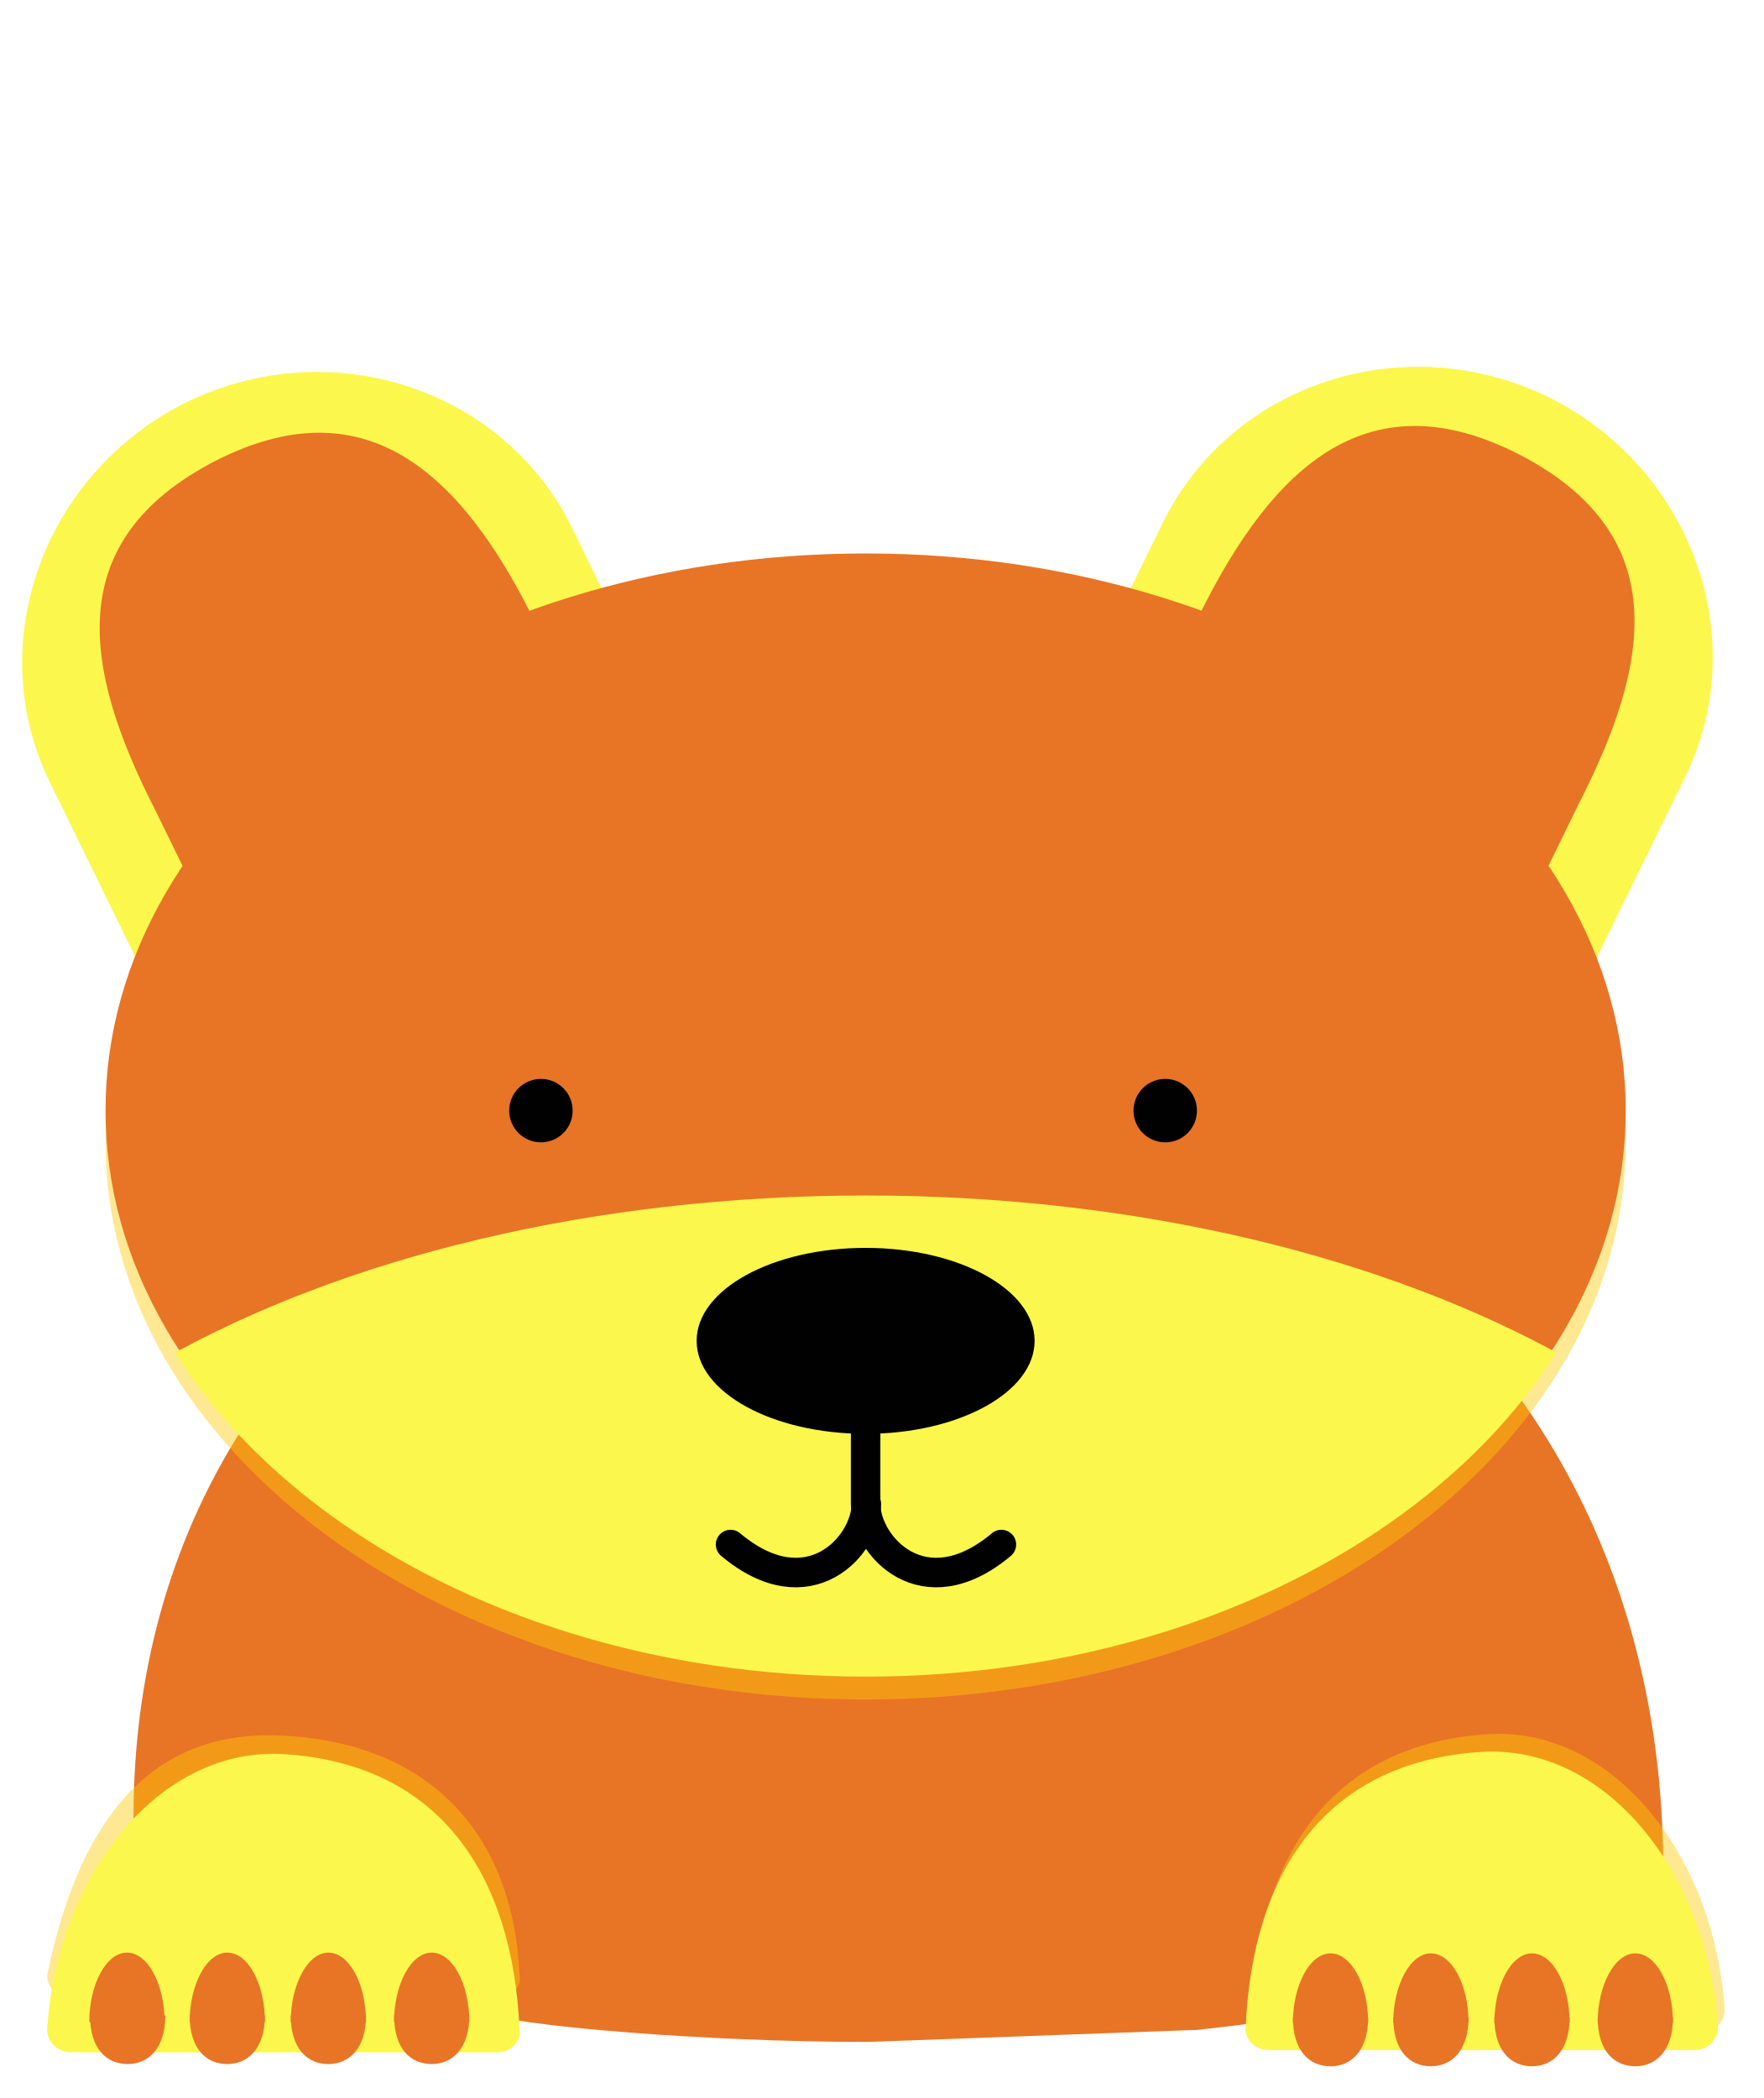
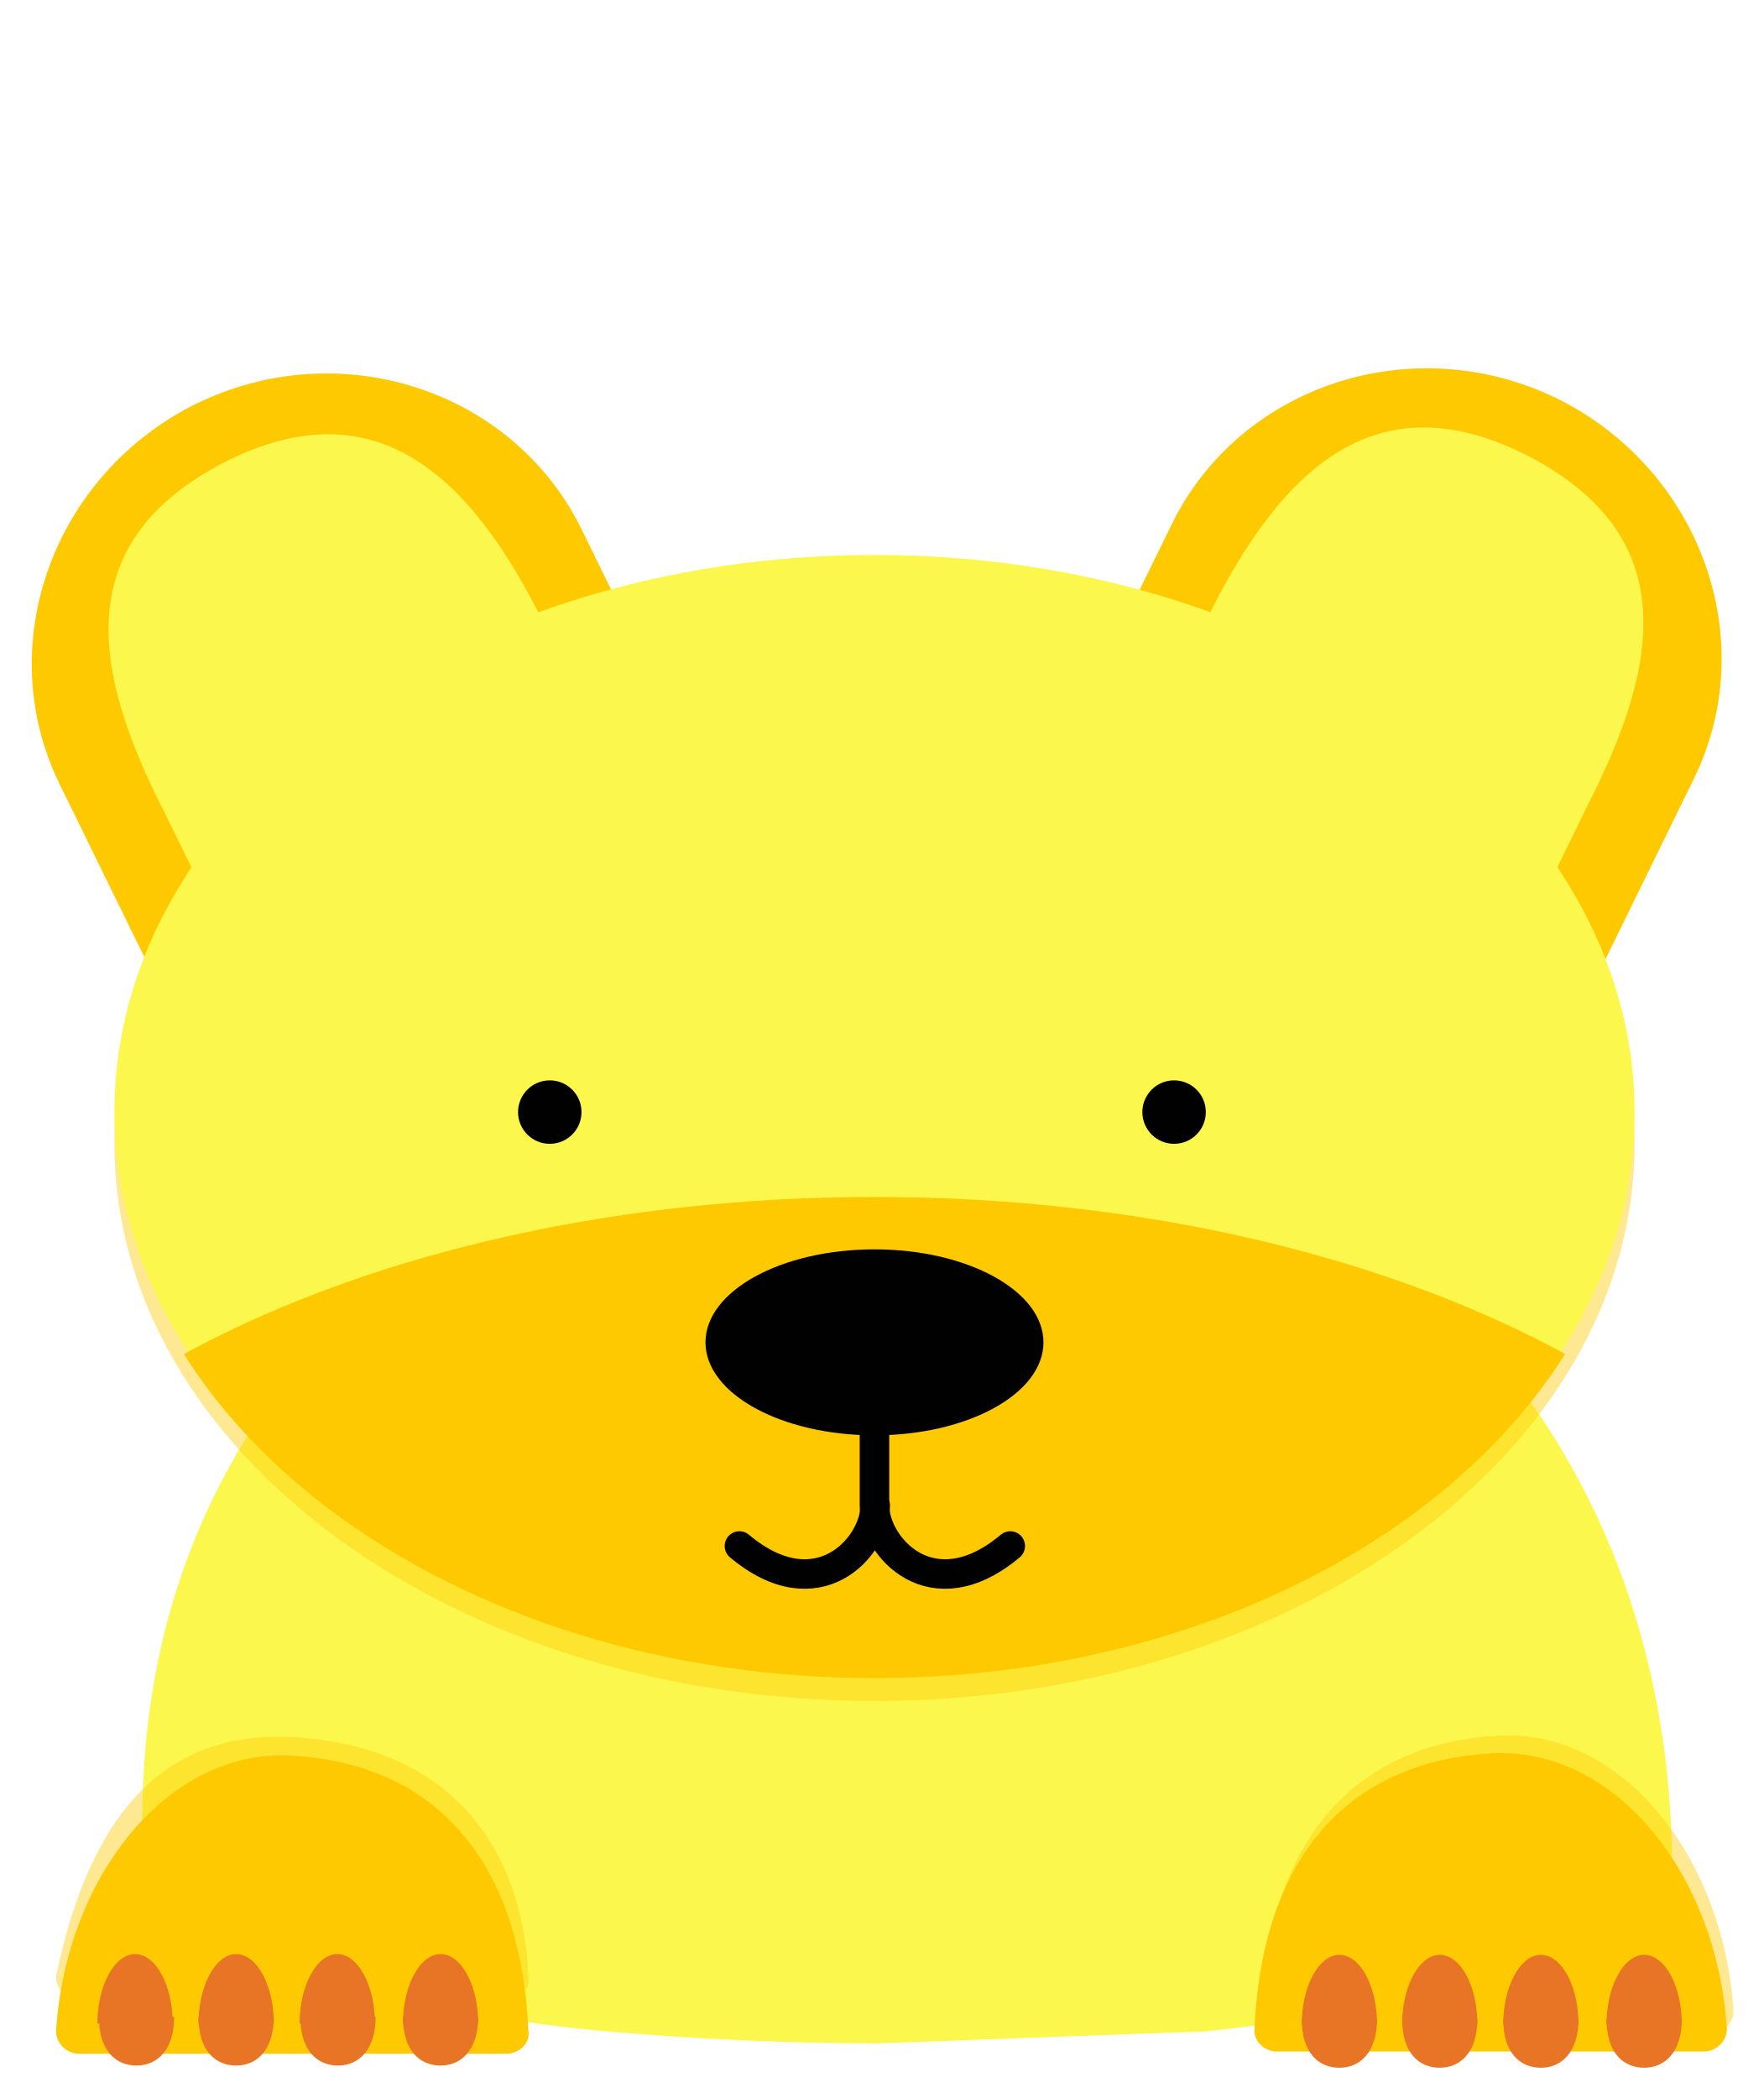
<svg xmlns="http://www.w3.org/2000/svg" xmlns:xlink="http://www.w3.org/1999/xlink" version="1.1" id="bear" x="0px" y="0px" viewBox="-178 278.6 239 284.3" style="enable-background:new -178 278.6 239 284.3;" xml:space="preserve">
  <style type="text/css">
- 	.st0{fill:#E87426;}
+ 	.st0{fill:#FCF74C;}
	.st1{opacity:0.44;fill:#FFCA06;enable-background:new    ;}
- 	.st2{fill:#FCF74C;}
- 	.st3{fill:#010101;}
- 	.st4{clip-path:url(#SVGID_2_);fill:#FCF74C;}
- 	.st5{fill:none;stroke:#010101;stroke-width:4;stroke-linecap:round;stroke-linejoin:round;stroke-miterlimit:10;}
+ 	.st2{fill:#FFC900;}
+ 	.st3{fill:#E87426;}
+ 	.st4{fill:#010101;}
+ 	.st5{clip-path:url(#SVGID_2_);fill:#FFC900;}
+ 	.st6{fill:none;stroke:#010101;stroke-width:4;stroke-linecap:round;stroke-linejoin:round;stroke-miterlimit:10;}
</style>
  <g id="bear-body">
-     <path id="XMLID_64_" class="st0" d="M-16.7,553.7l-43.6,1.6c-23,0-46-2.2-49.8-3.4c-24.4-8.3-17.9-0.5-27.7-4.8   c-11.7-5.2-22.2,0.1-21.2-7.3c-9.2-76.8,53.3-114.9,103.9-114.9s109,41.9,101.9,119.9c1,7.4-7.6-2.9-19.3,2.2   c-9.1,4-12.5-1.7-26.3,3.4c-5.3,2-9.2,2.4-16.4,3.2C-15.8,553.7-16.2,553.7-16.7,553.7z" />
+     <path id="XMLID_64_" class="st0" d="M-15.5,553.9l-43.6,1.6c-23,0-46-2.2-49.8-3.4c-24.4-8.3-17.9-0.5-27.7-4.8   c-11.7-5.2-22.2,0.1-21.2-7.3c-9.2-76.8,53.3-114.9,103.9-114.9S55.1,467,48,545c1,7.4-7.6-2.9-19.3,2.2c-9.1,4-12.5-1.7-26.3,3.4   c-5.3,2-9.2,2.4-16.4,3.2C-14.6,553.9-15,553.9-15.5,553.9z" />
    <g id="XMLID_58_">
-       <path id="XMLID_63_" class="st1" d="M-110.6,549.4h-57.9c-1.8,0-3.2-1.6-3.1-3.2c4.7-22.7,15.2-33.3,32-32.4    c21.2,1.1,31.3,14.8,32,32.5C-107.3,547.9-108.7,549.4-110.6,549.4z" />
-       <path id="XMLID_62_" class="st2" d="M-110.6,556.7h-57.9c-1.8,0-3.2-1.6-3.1-3.2c1.4-20.9,15.2-38.2,32-37.2    c21.3,1.3,31.1,16.5,32,37.3C-107.3,555.1-108.7,556.7-110.6,556.7z" />
+       <path id="XMLID_63_" class="st1" d="M-109.4,549.6h-57.9c-1.8,0-3.2-1.6-3.1-3.2c4.7-22.7,15.2-33.3,32-32.4    c21.2,1.1,31.3,14.8,32,32.5C-106.1,548.1-107.5,549.6-109.4,549.6z" />
+       <path id="XMLID_62_" class="st2" d="M-109.4,556.9h-57.9c-1.8,0-3.2-1.6-3.1-3.2c1.4-20.9,15.2-38.2,32-37.2    c21.3,1.3,31.1,16.5,32,37.3C-106.1,555.3-107.5,556.9-109.4,556.9z" />
      <g id="XMLID_59_">
-         <path id="XMLID_61_" class="st0" d="M-155.6,551.7c0,4.5-2.3,6.6-5.1,6.6s-5.1-2-5.1-6.6" />
-         <path id="XMLID_60_" class="st0" d="M-165.9,552.6c0-5.1,2.3-9.4,5.1-9.4s5.1,4.2,5.1,9.4" />
+         <path id="XMLID_61_" class="st3" d="M-154.4,551.9c0,4.5-2.3,6.6-5.1,6.6s-5.1-2-5.1-6.6" />
+         <path id="XMLID_60_" class="st3" d="M-164.8,552.8c0-5.1,2.3-9.4,5.1-9.4s5.1,4.2,5.1,9.4" />
      </g>
    </g>
    <g id="XMLID_55_">
-       <path id="XMLID_57_" class="st1" d="M-5.3,554h57.9c1.8,0,3.2-1.6,3.1-3.2c-1.4-20.9-15.2-38.2-32-37.2    c-21.3,1.3-31.1,16.5-32,37.3C-8.6,552.5-7.1,554-5.3,554z" />
-       <path id="XMLID_56_" class="st2" d="M-6.2,556.4h57.9c1.8,0,3.2-1.6,3.1-3.2c-1.4-20.9-15.2-38.2-32-37.2    c-21.3,1.3-31.1,16.5-32,37.3C-9.4,554.9-7.9,556.4-6.2,556.4z" />
+       <path id="XMLID_57_" class="st1" d="M-4.1,554.2h57.9c1.8,0,3.2-1.6,3.1-3.2c-1.4-20.9-15.2-38.2-32-37.2    c-21.3,1.3-31.1,16.5-32,37.3C-7.4,552.7-5.9,554.2-4.1,554.2z" />
+       <path id="XMLID_56_" class="st2" d="M-5,556.6h57.9c1.8,0,3.2-1.6,3.1-3.2c-1.4-20.9-15.2-38.2-32-37.2    c-21.3,1.3-31.1,16.5-32,37.3C-8.2,555.1-6.7,556.6-5,556.6z" />
    </g>
    <g id="XMLID_52_">
-       <path id="XMLID_54_" class="st0" d="M-142.1,551.7c0,4.5-2.3,6.6-5.1,6.6s-5.1-2-5.1-6.6" />
-       <path id="XMLID_53_" class="st0" d="M-152.3,552.6c0-5.1,2.3-9.4,5.1-9.4s5.1,4.2,5.1,9.4" />
+       <path id="XMLID_54_" class="st3" d="M-140.9,551.9c0,4.5-2.3,6.6-5.1,6.6s-5.1-2-5.1-6.6" />
+       <path id="XMLID_53_" class="st3" d="M-151.1,552.8c0-5.1,2.3-9.4,5.1-9.4s5.1,4.2,5.1,9.4" />
    </g>
    <g id="XMLID_49_">
-       <path id="XMLID_51_" class="st0" d="M-128.4,551.7c0,4.5-2.3,6.6-5.1,6.6s-5.1-2-5.1-6.6" />
-       <path id="XMLID_50_" class="st0" d="M-138.6,552.6c0-5.1,2.3-9.4,5.1-9.4s5.1,4.2,5.1,9.4" />
+       <path id="XMLID_51_" class="st3" d="M-127.1,551.9c0,4.5-2.3,6.6-5.1,6.6s-5.1-2-5.1-6.6" />
+       <path id="XMLID_50_" class="st3" d="M-137.4,552.8c0-5.1,2.3-9.4,5.1-9.4s5.1,4.2,5.1,9.4" />
    </g>
    <g id="XMLID_46_">
-       <path id="XMLID_48_" class="st0" d="M-114.4,551.7c0,4.5-2.3,6.6-5.1,6.6s-5.1-2-5.1-6.6" />
-       <path id="XMLID_47_" class="st0" d="M-124.6,552.6c0-5.1,2.3-9.4,5.1-9.4s5.1,4.2,5.1,9.4" />
+       <path id="XMLID_48_" class="st3" d="M-113.2,551.9c0,4.5-2.3,6.6-5.1,6.6s-5.1-2-5.1-6.6" />
+       <path id="XMLID_47_" class="st3" d="M-123.4,552.8c0-5.1,2.3-9.4,5.1-9.4s5.1,4.2,5.1,9.4" />
    </g>
    <g id="XMLID_33_">
      <g id="XMLID_43_">
-         <path id="XMLID_45_" class="st0" d="M7.4,552c0,4.5-2.3,6.6-5.1,6.6s-5.1-2-5.1-6.6" />
-         <path id="XMLID_44_" class="st0" d="M-2.8,552.7c0-5.1,2.3-9.4,5.1-9.4s5.1,4.2,5.1,9.4" />
+         <path id="XMLID_45_" class="st3" d="M8.6,552.2c0,4.5-2.3,6.6-5.1,6.6s-5.1-2-5.1-6.6" />
+         <path id="XMLID_44_" class="st3" d="M-1.6,552.9c0-5.1,2.3-9.4,5.1-9.4s5.1,4.2,5.1,9.4" />
      </g>
      <g id="XMLID_40_">
-         <path id="XMLID_42_" class="st0" d="M21,552c0,4.5-2.3,6.6-5.1,6.6s-5.1-2-5.1-6.6" />
-         <path id="XMLID_41_" class="st0" d="M10.8,552.7c0-5.1,2.3-9.4,5.1-9.4s5.1,4.2,5.1,9.4" />
+         <path id="XMLID_42_" class="st3" d="M22.2,552.2c0,4.5-2.3,6.6-5.1,6.6s-5.1-2-5.1-6.6" />
+         <path id="XMLID_41_" class="st3" d="M12,552.9c0-5.1,2.3-9.4,5.1-9.4s5.1,4.2,5.1,9.4" />
      </g>
      <g id="XMLID_37_">
-         <path id="XMLID_39_" class="st0" d="M34.7,552c0,4.5-2.3,6.6-5.1,6.6s-5.1-2-5.1-6.6" />
-         <path id="XMLID_38_" class="st0" d="M24.5,552.7c0-5.1,2.3-9.4,5.1-9.4s5.1,4.2,5.1,9.4" />
+         <path id="XMLID_39_" class="st3" d="M35.9,552.2c0,4.5-2.3,6.6-5.1,6.6s-5.1-2-5.1-6.6" />
+         <path id="XMLID_38_" class="st3" d="M25.7,552.9c0-5.1,2.3-9.4,5.1-9.4s5.1,4.2,5.1,9.4" />
      </g>
      <g id="XMLID_34_">
-         <path id="XMLID_36_" class="st0" d="M48.7,552c0,4.5-2.3,6.6-5.1,6.6s-5.1-2-5.1-6.6" />
-         <path id="XMLID_35_" class="st0" d="M38.5,552.7c0-5.1,2.3-9.4,5.1-9.4s5.1,4.2,5.1,9.4" />
+         <path id="XMLID_36_" class="st3" d="M49.9,552.2c0,4.5-2.3,6.6-5.1,6.6s-5.1-2-5.1-6.6" />
+         <path id="XMLID_35_" class="st3" d="M39.7,552.9c0-5.1,2.3-9.4,5.1-9.4s5.1,4.2,5.1,9.4" />
      </g>
    </g>
  </g>
  <g id="bear-head">
-     <ellipse id="XMLID_32_" class="st1" cx="-60.7" cy="433.4" rx="103" ry="75.5" />
-     <path id="XMLID_31_" class="st2" d="M33.5,418.3L50.3,384c9.3-18.9,0.9-42-18.5-51.6c-19.5-9.5-42.9-1.9-52.2,17l-16.8,34.3   L33.5,418.3z" />
-     <path id="XMLID_30_" class="st0" d="M19.1,422l16.8-34.4c9.9-19.3,12.8-36.6-8-47.4c-20.1-10.3-33.2,0.9-43.6,22.2l-16.8,34.3   L19.1,422z" />
-     <path id="XMLID_29_" class="st2" d="M-154.4,419l-16.8-34.3c-9.3-18.9-0.9-42,18.5-51.6c19.5-9.5,42.9-1.9,52.2,17l16.8,34.3   L-154.4,419z" />
-     <path id="XMLID_28_" class="st0" d="M-140.1,422.8l-16.8-34.3c-9.9-19.3-12.8-36.6,8-47.4c20.1-10.3,33.3,1,43.6,22.2l16.8,34.3   L-140.1,422.8z" />
-     <ellipse id="XMLID_27_" class="st0" cx="-60.7" cy="429.1" rx="103" ry="75.5" />
-     <circle id="XMLID_26_" class="st3" cx="-104.7" cy="429.1" r="4.3" />
-     <circle id="XMLID_25_" class="st3" cx="-20.1" cy="429.1" r="4.3" />
+     <ellipse id="XMLID_32_" class="st1" cx="-59.5" cy="433.6" rx="103" ry="75.5" />
+     <path id="XMLID_31_" class="st2" d="M34.7,418.5l16.8-34.3c9.3-18.9,0.9-42-18.5-51.6c-19.5-9.5-42.9-1.9-52.2,17L-36,383.9   L34.7,418.5z" />
+     <path id="XMLID_30_" class="st0" d="M20.3,422.2l16.8-34.4c9.9-19.3,12.8-36.6-8-47.4C9,330.1-4.1,341.3-14.5,362.6l-16.8,34.3   L20.3,422.2z" />
+     <path id="XMLID_29_" class="st2" d="M-153.1,419.2l-16.8-34.3c-9.3-18.9-0.9-42,18.5-51.6c19.5-9.5,42.9-1.9,52.2,17l16.8,34.3   L-153.1,419.2z" />
+     <path id="XMLID_28_" class="st0" d="M-138.9,423l-16.8-34.3c-9.9-19.3-12.8-36.6,8-47.4c20.1-10.3,33.3,1,43.6,22.2l16.8,34.3   L-138.9,423z" />
+     <ellipse id="XMLID_27_" class="st0" cx="-59.5" cy="429.3" rx="103" ry="75.5" />
+     <circle id="XMLID_26_" class="st4" cx="-103.5" cy="429.3" r="4.3" />
+     <circle id="XMLID_25_" class="st4" cx="-18.9" cy="429.3" r="4.3" />
    <g id="XMLID_18_">
      <g id="XMLID_19_">
        <g id="XMLID_20_">
          <g id="XMLID_21_">
            <g id="XMLID_22_">
              <g>
                <g>
                  <g>
-                     <defs>
-                       <path id="SVGID_1_" d="M73.8,516.1c0,41.7-110.6,13.7-130.2,13.7c-74.3,0-138.7,28-138.7-13.7s60.1-75.5,134.4-75.5            S73.8,474.4,73.8,516.1z" />
-                     </defs>
-                     <clipPath id="SVGID_2_">
-                       <use xlink:href="#SVGID_1_" style="overflow:visible;" />
-                     </clipPath>
-                     <ellipse id="XMLID_23_" class="st4" cx="-60.7" cy="430.3" rx="103" ry="75.5" />
+                     <g>
+                       <g>
+                         <defs>
+                           <path id="SVGID_1_" d="M75,516.3C75,558-35.6,530-55.2,530c-74.3,0-138.7,28-138.7-13.7s60.1-75.5,134.4-75.5              S75,474.6,75,516.3z" />
+                         </defs>
+                         <clipPath id="SVGID_2_">
+                           <use xlink:href="#SVGID_1_" style="overflow:visible;" />
+                         </clipPath>
+                         <ellipse id="XMLID_23_" class="st5" cx="-59.5" cy="430.5" rx="103" ry="75.5" />
+                       </g>
+                     </g>
                  </g>
                </g>
              </g>
            </g>
          </g>
        </g>
      </g>
    </g>
-     <ellipse id="XMLID_17_" class="st3" cx="-60.7" cy="460.3" rx="22.9" ry="12.6" />
-     <path id="XMLID_16_" class="st5" d="M-42.3,487.9c-10.6,8.9-18.4,0.1-18.4-5.5v-18.1v18.1" />
-     <path id="XMLID_15_" class="st5" d="M-79,487.9c10.6,8.9,18.4,0.1,18.4-5.5" />
+     <ellipse id="XMLID_17_" class="st4" cx="-59.5" cy="460.5" rx="22.9" ry="12.6" />
+     <path id="XMLID_16_" class="st6" d="M-41.1,488.1c-10.6,8.9-18.4,0.1-18.4-5.5v-18.1v18.1" />
+     <path id="XMLID_15_" class="st6" d="M-77.8,488.1c10.6,8.9,18.4,0.1,18.4-5.5" />
  </g>
</svg>
